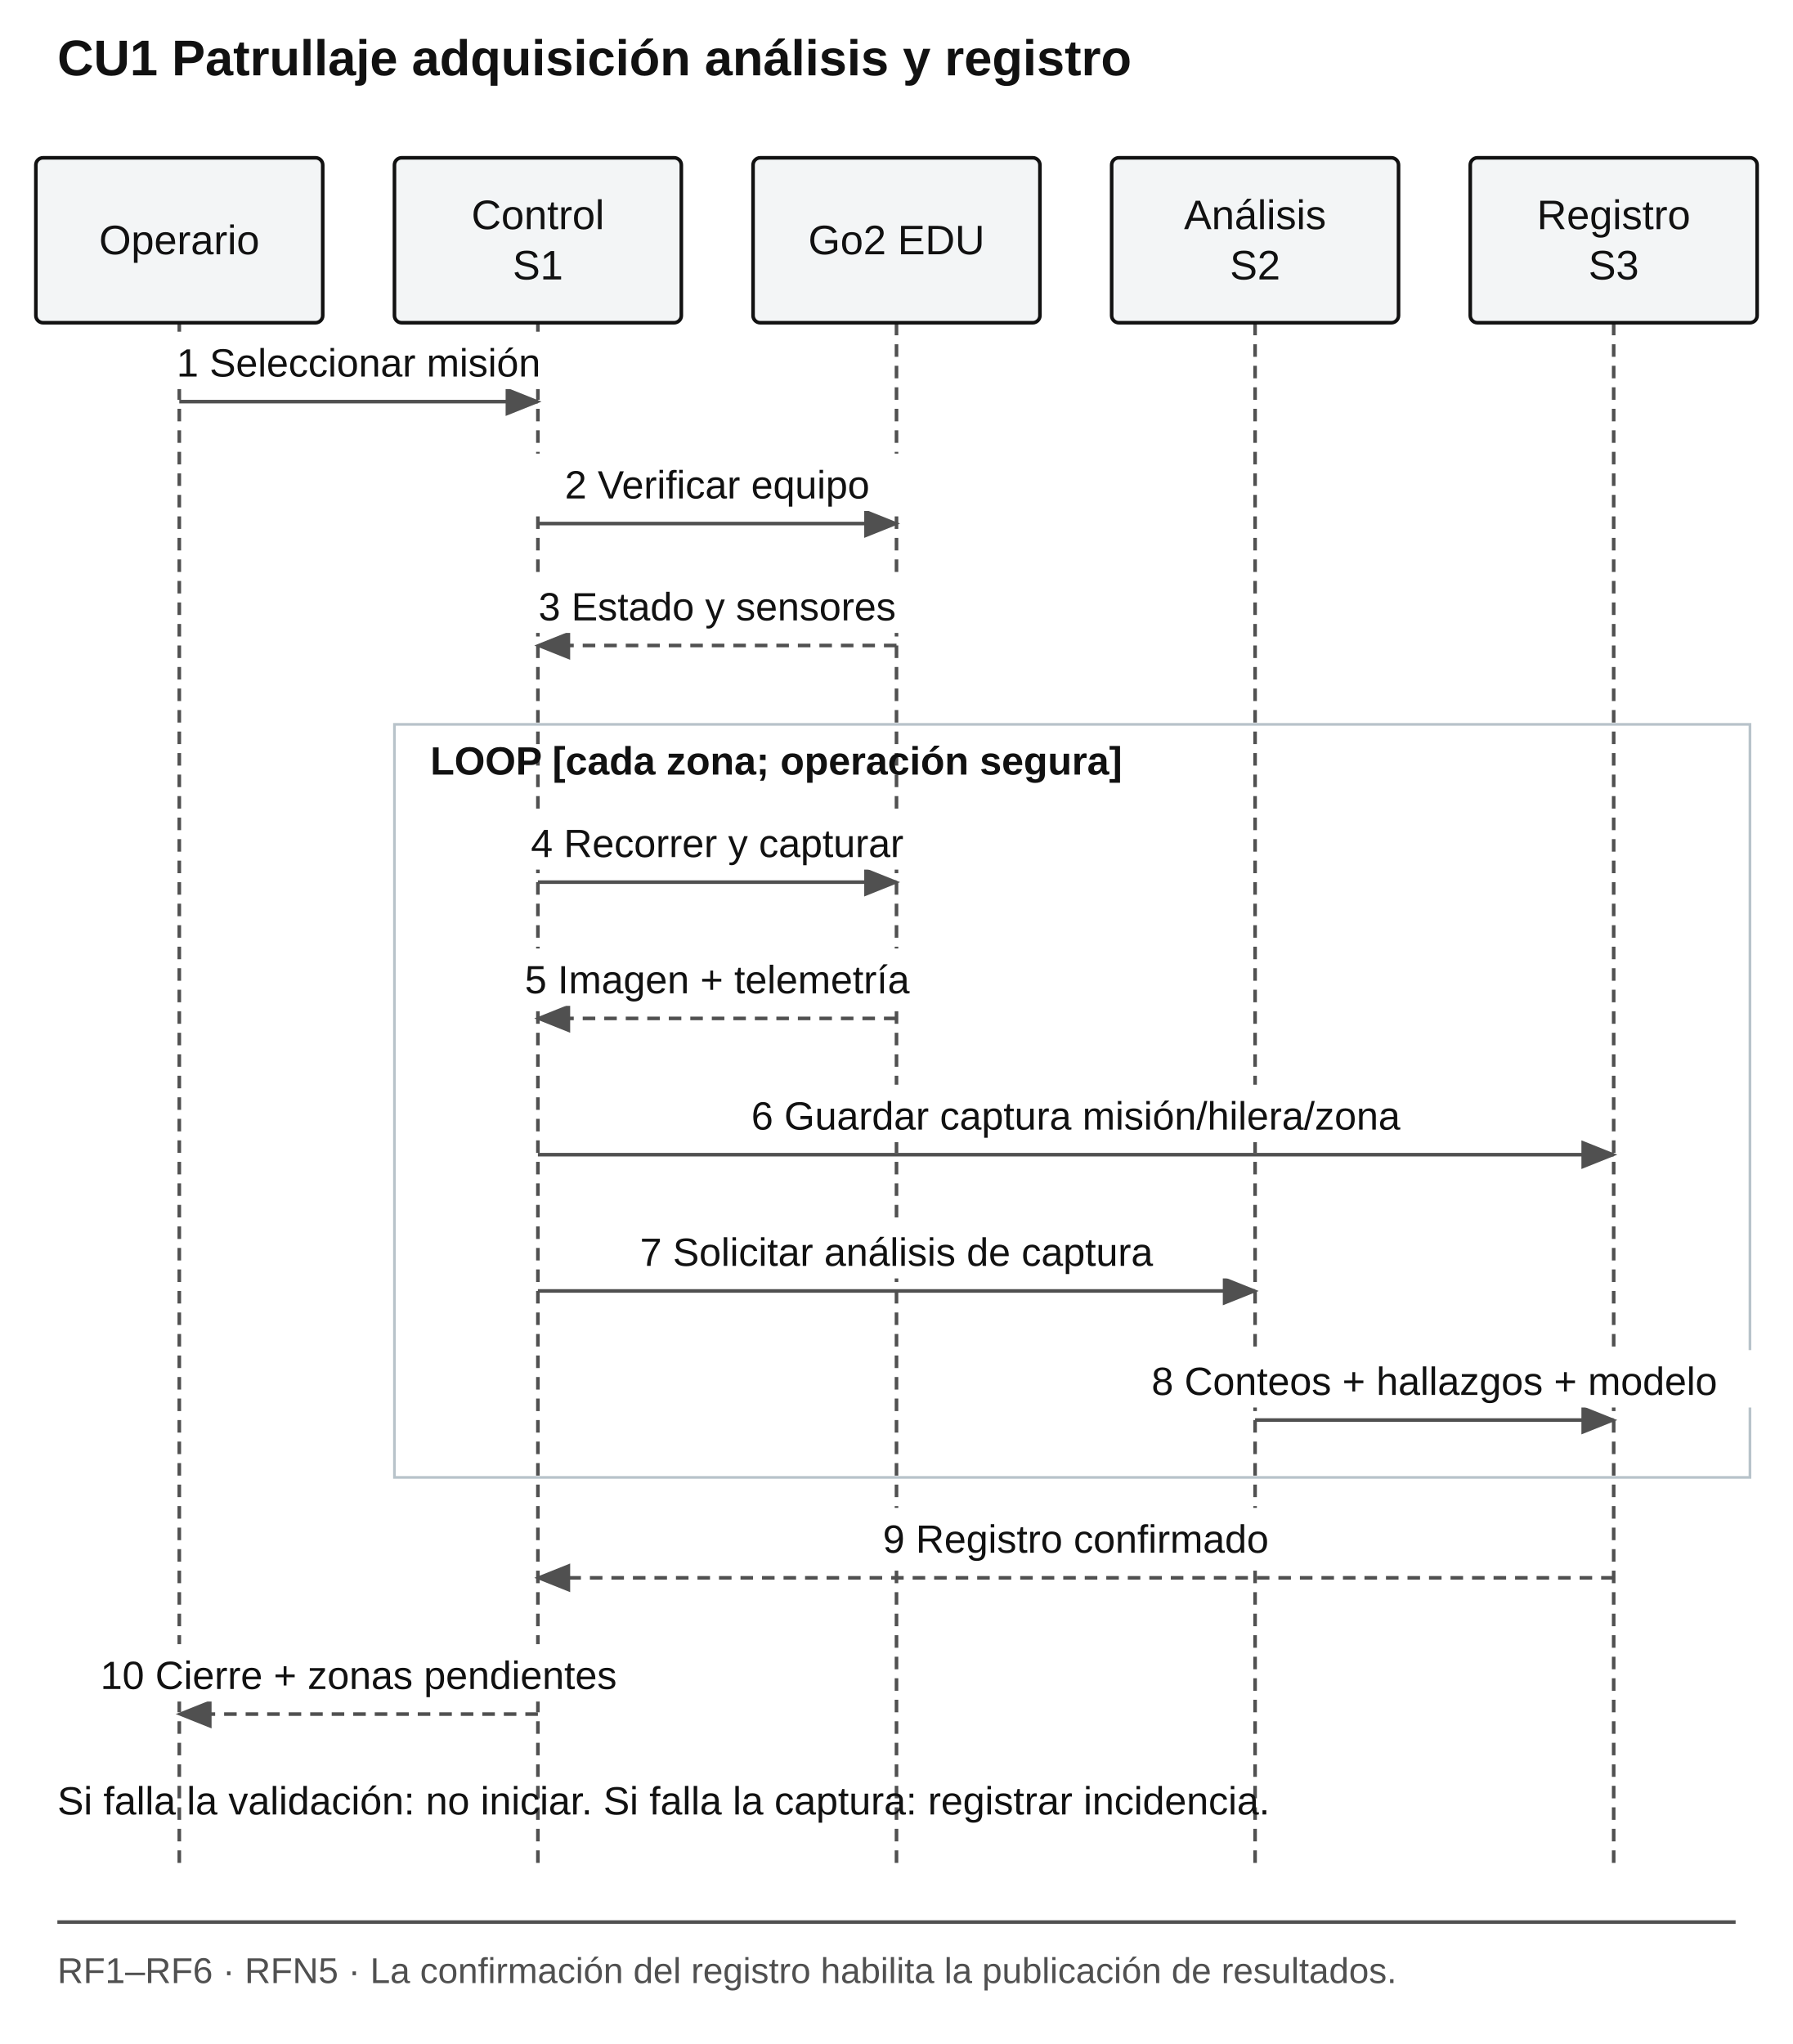
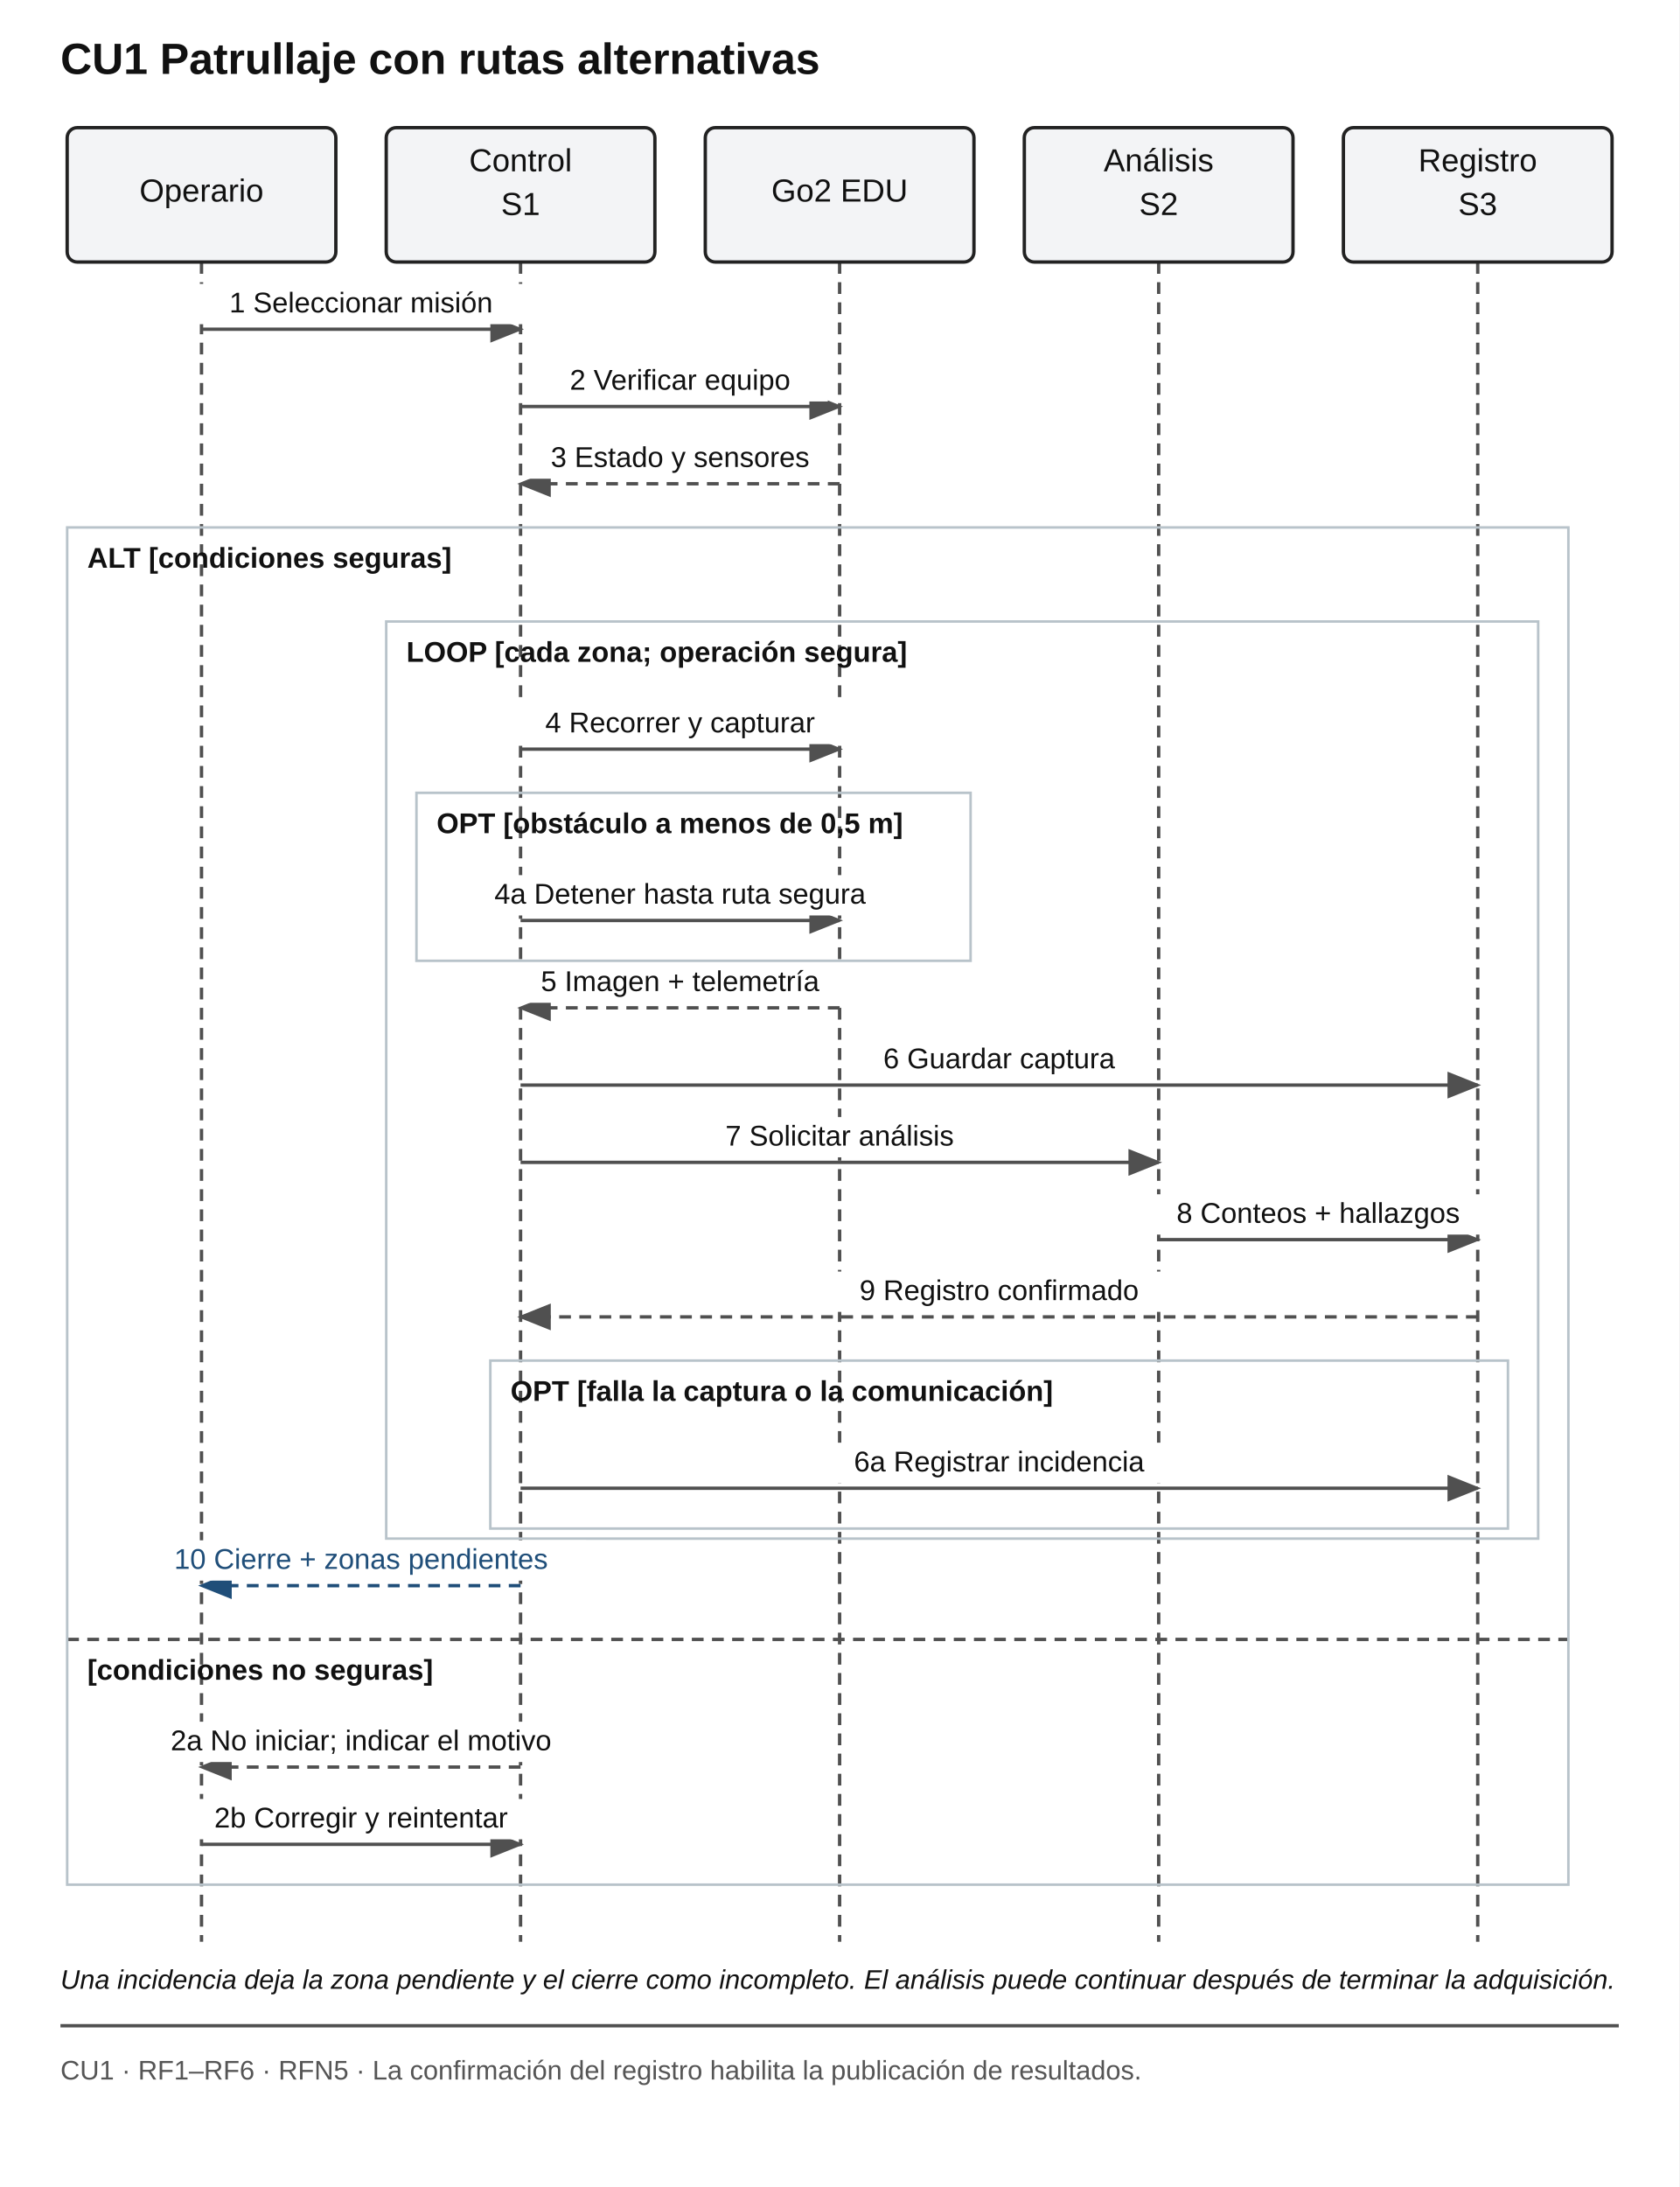
- <svg xmlns="http://www.w3.org/2000/svg" viewBox="0 0 1000 1140" role="img" aria-labelledby="secuencia-title secuencia-desc">
+ <svg xmlns="http://www.w3.org/2000/svg" viewBox="0 0 1000 1302" role="img" aria-labelledby="secuencia-title secuencia-desc" font-family="Arial,sans-serif">
  <defs>
-     <marker id="arrow" markerWidth="10" markerHeight="8" refX="9" refY="4" orient="auto">
+     <marker id="secuencia-flecha" markerWidth="10" markerHeight="8" refX="9" refY="4" orient="auto">
      <polygon points="0 0,10 4,0 8" fill="#505050" />
+     </marker>
+     <marker id="secuencia-flecha-az" markerWidth="10" markerHeight="8" refX="9" refY="4" orient="auto">
+       <polygon points="0 0,10 4,0 8" fill="#1f4e79" />
    </marker>
  </defs>
  <rect width="100%" height="100%" fill="white" />
-   <rect x="220" y="404" width="756" height="420" fill="none" stroke="#b8c3ca" stroke-width="1.5" />
-   <path d="M 100 180 L 100 1040" fill="none" stroke="#505050" stroke-width="2" stroke-dasharray="7 5" />
-   <path d="M 300 180 L 300 1040" fill="none" stroke="#505050" stroke-width="2" stroke-dasharray="7 5" />
-   <path d="M 500 180 L 500 1040" fill="none" stroke="#505050" stroke-width="2" stroke-dasharray="7 5" />
-   <path d="M 700 180 L 700 1040" fill="none" stroke="#505050" stroke-width="2" stroke-dasharray="7 5" />
-   <path d="M 900 180 L 900 1040" fill="none" stroke="#505050" stroke-width="2" stroke-dasharray="7 5" />
-   <path d="M 100 224 L 300 224" fill="none" stroke="#505050" stroke-width="2" marker-end="url(#arrow)" />
-   <path d="M 300 292 L 500 292" fill="none" stroke="#505050" stroke-width="2" marker-end="url(#arrow)" />
-   <path d="M 500 360 L 300 360" fill="none" stroke="#505050" stroke-width="2" stroke-dasharray="7 5" marker-end="url(#arrow)" />
-   <path d="M 300 492 L 500 492" fill="none" stroke="#505050" stroke-width="2" marker-end="url(#arrow)" />
-   <path d="M 500 568 L 300 568" fill="none" stroke="#505050" stroke-width="2" stroke-dasharray="7 5" marker-end="url(#arrow)" />
-   <path d="M 300 644 L 900 644" fill="none" stroke="#505050" stroke-width="2" marker-end="url(#arrow)" />
-   <path d="M 300 720 L 700 720" fill="none" stroke="#505050" stroke-width="2" marker-end="url(#arrow)" />
-   <path d="M 700 792 L 900 792" fill="none" stroke="#505050" stroke-width="2" marker-end="url(#arrow)" />
-   <path d="M 900 880 L 300 880" fill="none" stroke="#505050" stroke-width="2" stroke-dasharray="7 5" marker-end="url(#arrow)" />
-   <path d="M 300 956 L 100 956" fill="none" stroke="#505050" stroke-width="2" stroke-dasharray="7 5" marker-end="url(#arrow)" />
-   <path d="M 32 1072 L 968 1072" fill="none" stroke="#505050" stroke-width="2" />
-   <rect x="20" y="88" width="160" height="92" rx="4" fill="#f3f5f6" stroke="#111111" stroke-width="2" />
-   <rect x="220" y="88" width="160" height="92" rx="4" fill="#f3f5f6" stroke="#111111" stroke-width="2" />
-   <rect x="420" y="88" width="160" height="92" rx="4" fill="#f3f5f6" stroke="#111111" stroke-width="2" />
-   <rect x="620" y="88" width="160" height="92" rx="4" fill="#f3f5f6" stroke="#111111" stroke-width="2" />
-   <rect x="820" y="88" width="160" height="92" rx="4" fill="#f3f5f6" stroke="#111111" stroke-width="2" />
-   <text x="32" y="42.0" font-family="Arial,sans-serif" font-size="28" font-weight="600" text-anchor="start" fill="#111111">CU1 Patrullaje adquisición análisis y registro</text>
-   <text x="100.0" y="141.82" font-family="Arial,sans-serif" font-size="23" text-anchor="middle" fill="#111111">Operario</text>
-   <text x="300.0" y="127.79" font-family="Arial,sans-serif" font-size="23" text-anchor="middle" fill="#111111">Control</text>
-   <text x="300.0" y="155.85" font-family="Arial,sans-serif" font-size="23" text-anchor="middle" fill="#111111">S1</text>
-   <text x="500.0" y="141.82" font-family="Arial,sans-serif" font-size="23" text-anchor="middle" fill="#111111">Go2 EDU</text>
-   <text x="700.0" y="127.79" font-family="Arial,sans-serif" font-size="23" text-anchor="middle" fill="#111111">Análisis</text>
-   <text x="700.0" y="155.85" font-family="Arial,sans-serif" font-size="23" text-anchor="middle" fill="#111111">S2</text>
-   <text x="900.0" y="127.79" font-family="Arial,sans-serif" font-size="23" text-anchor="middle" fill="#111111">Registro</text>
-   <text x="900.0" y="155.85" font-family="Arial,sans-serif" font-size="23" text-anchor="middle" fill="#111111">S3</text>
-   <rect x="75.4" y="185.0" width="249.2" height="32" fill="white" />
-   <text x="200.0" y="210.0" font-family="Arial,sans-serif" font-size="22" font-weight="400" text-anchor="middle" fill="#111111">1 Seleccionar misión</text>
-   <rect x="287.06" y="253.0" width="225.88" height="32" fill="white" />
-   <text x="400.0" y="278.0" font-family="Arial,sans-serif" font-size="22" font-weight="400" text-anchor="middle" fill="#111111">2 Verificar equipo</text>
-   <rect x="281.23" y="321.0" width="237.54" height="32" fill="white" />
-   <text x="400.0" y="346.0" font-family="Arial,sans-serif" font-size="22" font-weight="400" text-anchor="middle" fill="#111111">3 Estado y sensores</text>
-   <text x="240" y="432.0" font-family="Arial,sans-serif" font-size="22" font-weight="600" text-anchor="start" fill="#111111">LOOP [cada zona; operación segura]</text>
-   <rect x="269.57" y="453.0" width="260.86" height="32" fill="white" />
-   <text x="400.0" y="478.0" font-family="Arial,sans-serif" font-size="22" font-weight="400" text-anchor="middle" fill="#111111">4 Recorrer y capturar</text>
-   <rect x="269.57" y="529.0" width="260.86" height="32" fill="white" />
-   <text x="400.0" y="554.0" font-family="Arial,sans-serif" font-size="22" font-weight="400" text-anchor="middle" fill="#111111">5 Imagen + telemetría</text>
-   <rect x="382.12" y="605.0" width="435.76" height="32" fill="white" />
-   <text x="600.0" y="630.0" font-family="Arial,sans-serif" font-size="22" font-weight="400" text-anchor="middle" fill="#111111">6 Guardar captura misión/hilera/zona</text>
-   <rect x="311.27" y="681.0" width="377.46" height="32" fill="white" />
-   <text x="500.0" y="706.0" font-family="Arial,sans-serif" font-size="22" font-weight="400" text-anchor="middle" fill="#111111">7 Solicitar análisis de captura</text>
-   <rect x="617.1" y="753.0" width="365.8" height="32" fill="white" />
-   <text x="800.0" y="778.0" font-family="Arial,sans-serif" font-size="22" font-weight="400" text-anchor="middle" fill="#111111">8 Conteos + hallazgos + modelo</text>
-   <rect x="469.57" y="841.0" width="260.86" height="32" fill="white" />
-   <text x="600.0" y="866.0" font-family="Arial,sans-serif" font-size="22" font-weight="400" text-anchor="middle" fill="#111111">9 Registro confirmado</text>
-   <rect x="28.76" y="917.0" width="342.48" height="32" fill="white" />
-   <text x="200.0" y="942.0" font-family="Arial,sans-serif" font-size="22" font-weight="400" text-anchor="middle" fill="#111111">10 Cierre + zonas pendientes</text>
-   <text x="32" y="1012.0" font-family="Arial,sans-serif" font-size="22" font-weight="400" text-anchor="start" fill="#111111">Si falla la validación: no iniciar. Si falla la captura: registrar incidencia.</text>
-   <text x="32" y="1106.0" font-family="Arial,sans-serif" font-size="20" font-weight="400" text-anchor="start" fill="#505050">RF1–RF6 · RFN5 · La confirmación del registro habilita la publicación de resultados.</text>
+   <text x="36" y="44" font-size="26" font-weight="bold" text-anchor="start" fill="#111111">CU1 Patrullaje con rutas alternativas</text>
+   <path d="M 36 1206 L 964 1206" stroke="#505050" stroke-width="2" fill="none" />
+   <path d="M 120 156 L 120 1156" fill="none" stroke="#505050" stroke-width="2" stroke-dasharray="7 5" />
+   <path d="M 310 156 L 310 1156" fill="none" stroke="#505050" stroke-width="2" stroke-dasharray="7 5" />
+   <path d="M 500 156 L 500 1156" fill="none" stroke="#505050" stroke-width="2" stroke-dasharray="7 5" />
+   <path d="M 690 156 L 690 1156" fill="none" stroke="#505050" stroke-width="2" stroke-dasharray="7 5" />
+   <path d="M 880 156 L 880 1156" fill="none" stroke="#505050" stroke-width="2" stroke-dasharray="7 5" />
+   <rect x="248" y="472" width="330" height="100" fill="none" stroke="#b8c3ca" stroke-width="1.5" />
+   <rect x="292" y="810" width="606" height="100" fill="none" stroke="#b8c3ca" stroke-width="1.5" />
+   <rect x="230" y="370" width="686" height="546" fill="none" stroke="#b8c3ca" stroke-width="1.5" />
+   <path d="M 40 976 L 934 976" stroke="#505050" stroke-width="2" stroke-dasharray="7 5" fill="none" />
+   <rect x="40" y="314" width="894" height="808" fill="none" stroke="#b8c3ca" stroke-width="1.5" />
+   <path d="M 120 196 L 310 196" fill="none" stroke="#505050" stroke-width="2" marker-end="url(#secuencia-flecha)" />
+   <path d="M 310 242 L 500 242" fill="none" stroke="#505050" stroke-width="2" marker-end="url(#secuencia-flecha)" />
+   <path d="M 500 288 L 310 288" fill="none" stroke="#505050" stroke-width="2" stroke-dasharray="7 5" marker-end="url(#secuencia-flecha)" />
+   <path d="M 310 446 L 500 446" fill="none" stroke="#505050" stroke-width="2" marker-end="url(#secuencia-flecha)" />
+   <path d="M 310 548 L 500 548" fill="none" stroke="#505050" stroke-width="2" marker-end="url(#secuencia-flecha)" />
+   <path d="M 500 600 L 310 600" fill="none" stroke="#505050" stroke-width="2" stroke-dasharray="7 5" marker-end="url(#secuencia-flecha)" />
+   <path d="M 310 646 L 880 646" fill="none" stroke="#505050" stroke-width="2" marker-end="url(#secuencia-flecha)" />
+   <path d="M 310 692 L 690 692" fill="none" stroke="#505050" stroke-width="2" marker-end="url(#secuencia-flecha)" />
+   <path d="M 690 738 L 880 738" fill="none" stroke="#505050" stroke-width="2" marker-end="url(#secuencia-flecha)" />
+   <path d="M 880 784 L 310 784" fill="none" stroke="#505050" stroke-width="2" stroke-dasharray="7 5" marker-end="url(#secuencia-flecha)" />
+   <path d="M 310 886 L 880 886" fill="none" stroke="#505050" stroke-width="2" marker-end="url(#secuencia-flecha)" />
+   <path d="M 310 944 L 120 944" fill="none" stroke="#1f4e79" stroke-width="2" stroke-dasharray="7 5" marker-end="url(#secuencia-flecha-az)" />
+   <path d="M 310 1052 L 120 1052" fill="none" stroke="#505050" stroke-width="2" stroke-dasharray="7 5" marker-end="url(#secuencia-flecha)" />
+   <path d="M 120 1098 L 310 1098" fill="none" stroke="#505050" stroke-width="2" marker-end="url(#secuencia-flecha)" />
+   <rect x="40" y="76" width="160" height="80" rx="6" fill="#f3f4f6" stroke="#222" stroke-width="2" />
+   <text x="120" y="120" font-size="19" font-weight="normal" text-anchor="middle" fill="#111111">Operario</text>
+   <rect x="230" y="76" width="160" height="80" rx="6" fill="#f3f4f6" stroke="#222" stroke-width="2" />
+   <text x="310" y="102" font-size="19" font-weight="normal" text-anchor="middle" fill="#111111">Control</text>
+   <text x="310" y="128" font-size="19" font-weight="normal" text-anchor="middle" fill="#111111">S1</text>
+   <rect x="420" y="76" width="160" height="80" rx="6" fill="#f3f4f6" stroke="#222" stroke-width="2" />
+   <text x="500" y="120" font-size="19" font-weight="normal" text-anchor="middle" fill="#111111">Go2 EDU</text>
+   <rect x="610" y="76" width="160" height="80" rx="6" fill="#f3f4f6" stroke="#222" stroke-width="2" />
+   <text x="690" y="102" font-size="19" font-weight="normal" text-anchor="middle" fill="#111111">Análisis</text>
+   <text x="690" y="128" font-size="19" font-weight="normal" text-anchor="middle" fill="#111111">S2</text>
+   <rect x="800" y="76" width="160" height="80" rx="6" fill="#f3f4f6" stroke="#222" stroke-width="2" />
+   <text x="880" y="102" font-size="19" font-weight="normal" text-anchor="middle" fill="#111111">Registro</text>
+   <text x="880" y="128" font-size="19" font-weight="normal" text-anchor="middle" fill="#111111">S3</text>
+   <rect x="117" y="169" width="196" height="24" fill="white" />
+   <text x="215" y="186" font-size="17" font-weight="normal" text-anchor="middle" fill="#111111">1 Seleccionar misión</text>
+   <rect x="316" y="215" width="177" height="24" fill="white" />
+   <text x="405" y="232" font-size="17" font-weight="normal" text-anchor="middle" fill="#111111">2 Verificar equipo</text>
+   <rect x="312" y="261" width="186" height="24" fill="white" />
+   <text x="405" y="278" font-size="17" font-weight="normal" text-anchor="middle" fill="#111111">3 Estado y sensores</text>
+   <text x="52" y="338" font-size="17" font-weight="bold" text-anchor="start" fill="#111111">ALT [condiciones seguras]</text>
+   <text x="242" y="394" font-size="17" font-weight="bold" text-anchor="start" fill="#111111">LOOP [cada zona; operación segura]</text>
+   <rect x="303" y="419" width="205" height="24" fill="white" />
+   <text x="405" y="436" font-size="17" font-weight="normal" text-anchor="middle" fill="#111111">4 Recorrer y capturar</text>
+   <text x="260" y="496" font-size="17" font-weight="bold" text-anchor="start" fill="#111111">OPT [obstáculo a menos de 0,5 m]</text>
+   <rect x="270" y="521" width="269" height="24" fill="white" />
+   <text x="405" y="538" font-size="17" font-weight="normal" text-anchor="middle" fill="#111111">4a Detener hasta ruta segura</text>
+   <rect x="303" y="573" width="205" height="24" fill="white" />
+   <text x="405" y="590" font-size="17" font-weight="normal" text-anchor="middle" fill="#111111">5 Imagen + telemetría</text>
+   <rect x="511" y="619" width="168" height="24" fill="white" />
+   <text x="595" y="636" font-size="17" font-weight="normal" text-anchor="middle" fill="#111111">6 Guardar captura</text>
+   <rect x="402" y="665" width="196" height="24" fill="white" />
+   <text x="500" y="682" font-size="17" font-weight="normal" text-anchor="middle" fill="#111111">7 Solicitar análisis</text>
+   <rect x="683" y="711" width="205" height="24" fill="white" />
+   <text x="785" y="728" font-size="17" font-weight="normal" text-anchor="middle" fill="#111111">8 Conteos + hallazgos</text>
+   <rect x="493" y="757" width="205" height="24" fill="white" />
+   <text x="595" y="774" font-size="17" font-weight="normal" text-anchor="middle" fill="#111111">9 Registro confirmado</text>
+   <text x="304" y="834" font-size="17" font-weight="bold" text-anchor="start" fill="#111111">OPT [falla la captura o la comunicación]</text>
+   <rect x="483" y="859" width="223" height="24" fill="white" />
+   <text x="595" y="876" font-size="17" font-weight="normal" text-anchor="middle" fill="#111111">6a Registrar incidencia</text>
+   <rect x="80" y="917" width="269" height="24" fill="white" />
+   <text x="215" y="934" font-size="17" font-weight="normal" text-anchor="middle" fill="#1f4e79">10 Cierre + zonas pendientes</text>
+   <text x="52" y="1000" font-size="17" font-weight="bold" text-anchor="start" fill="#111111">[condiciones no seguras]</text>
+   <rect x="62" y="1025" width="306" height="24" fill="white" />
+   <text x="215" y="1042" font-size="17" font-weight="normal" text-anchor="middle" fill="#111111">2a No iniciar; indicar el motivo</text>
+   <rect x="99" y="1071" width="232" height="24" fill="white" />
+   <text x="215" y="1088" font-size="17" font-weight="normal" text-anchor="middle" fill="#111111">2b Corregir y reintentar</text>
+   <text x="36" y="1184" font-size="16" font-weight="normal" text-anchor="start" fill="#111111" font-style="italic">Una incidencia deja la zona pendiente y el cierre como incompleto. El análisis puede continuar después de terminar la adquisición.</text>
+   <text x="36" y="1238" font-size="16" font-weight="normal" text-anchor="start" fill="#555555">CU1 · RF1–RF6 · RFN5 · La confirmación del registro habilita la publicación de resultados.</text>
</svg>
